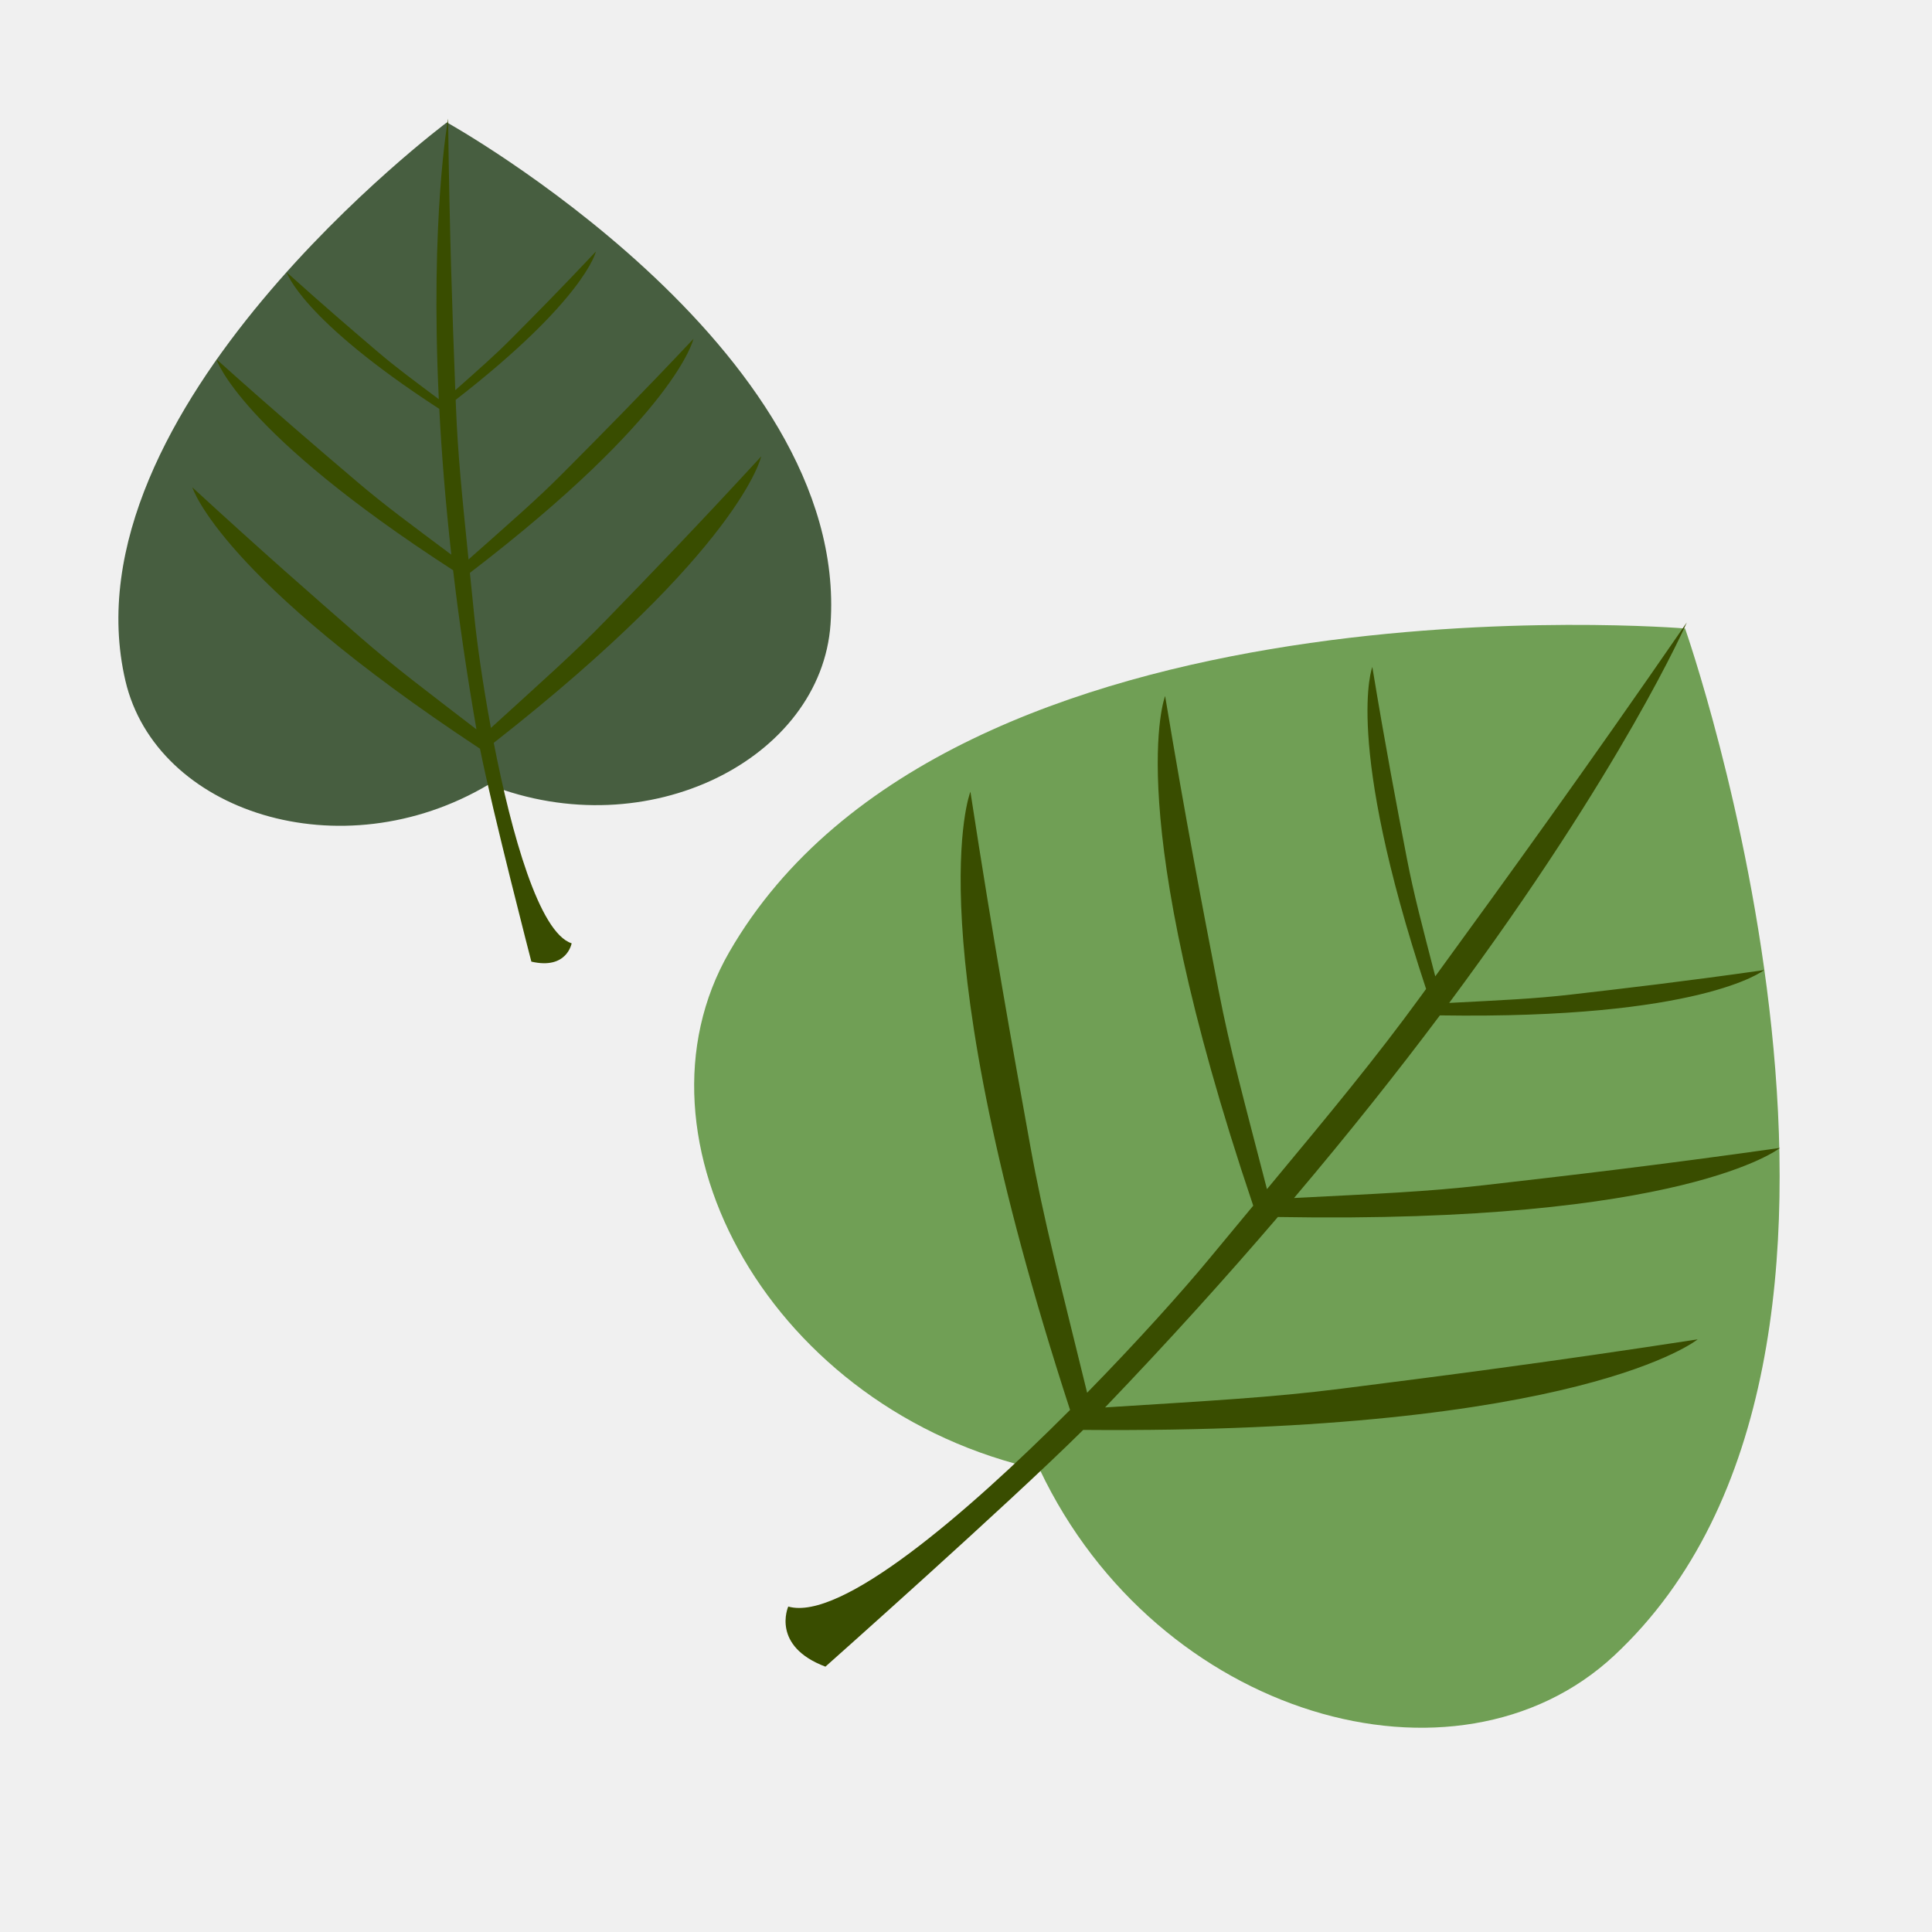
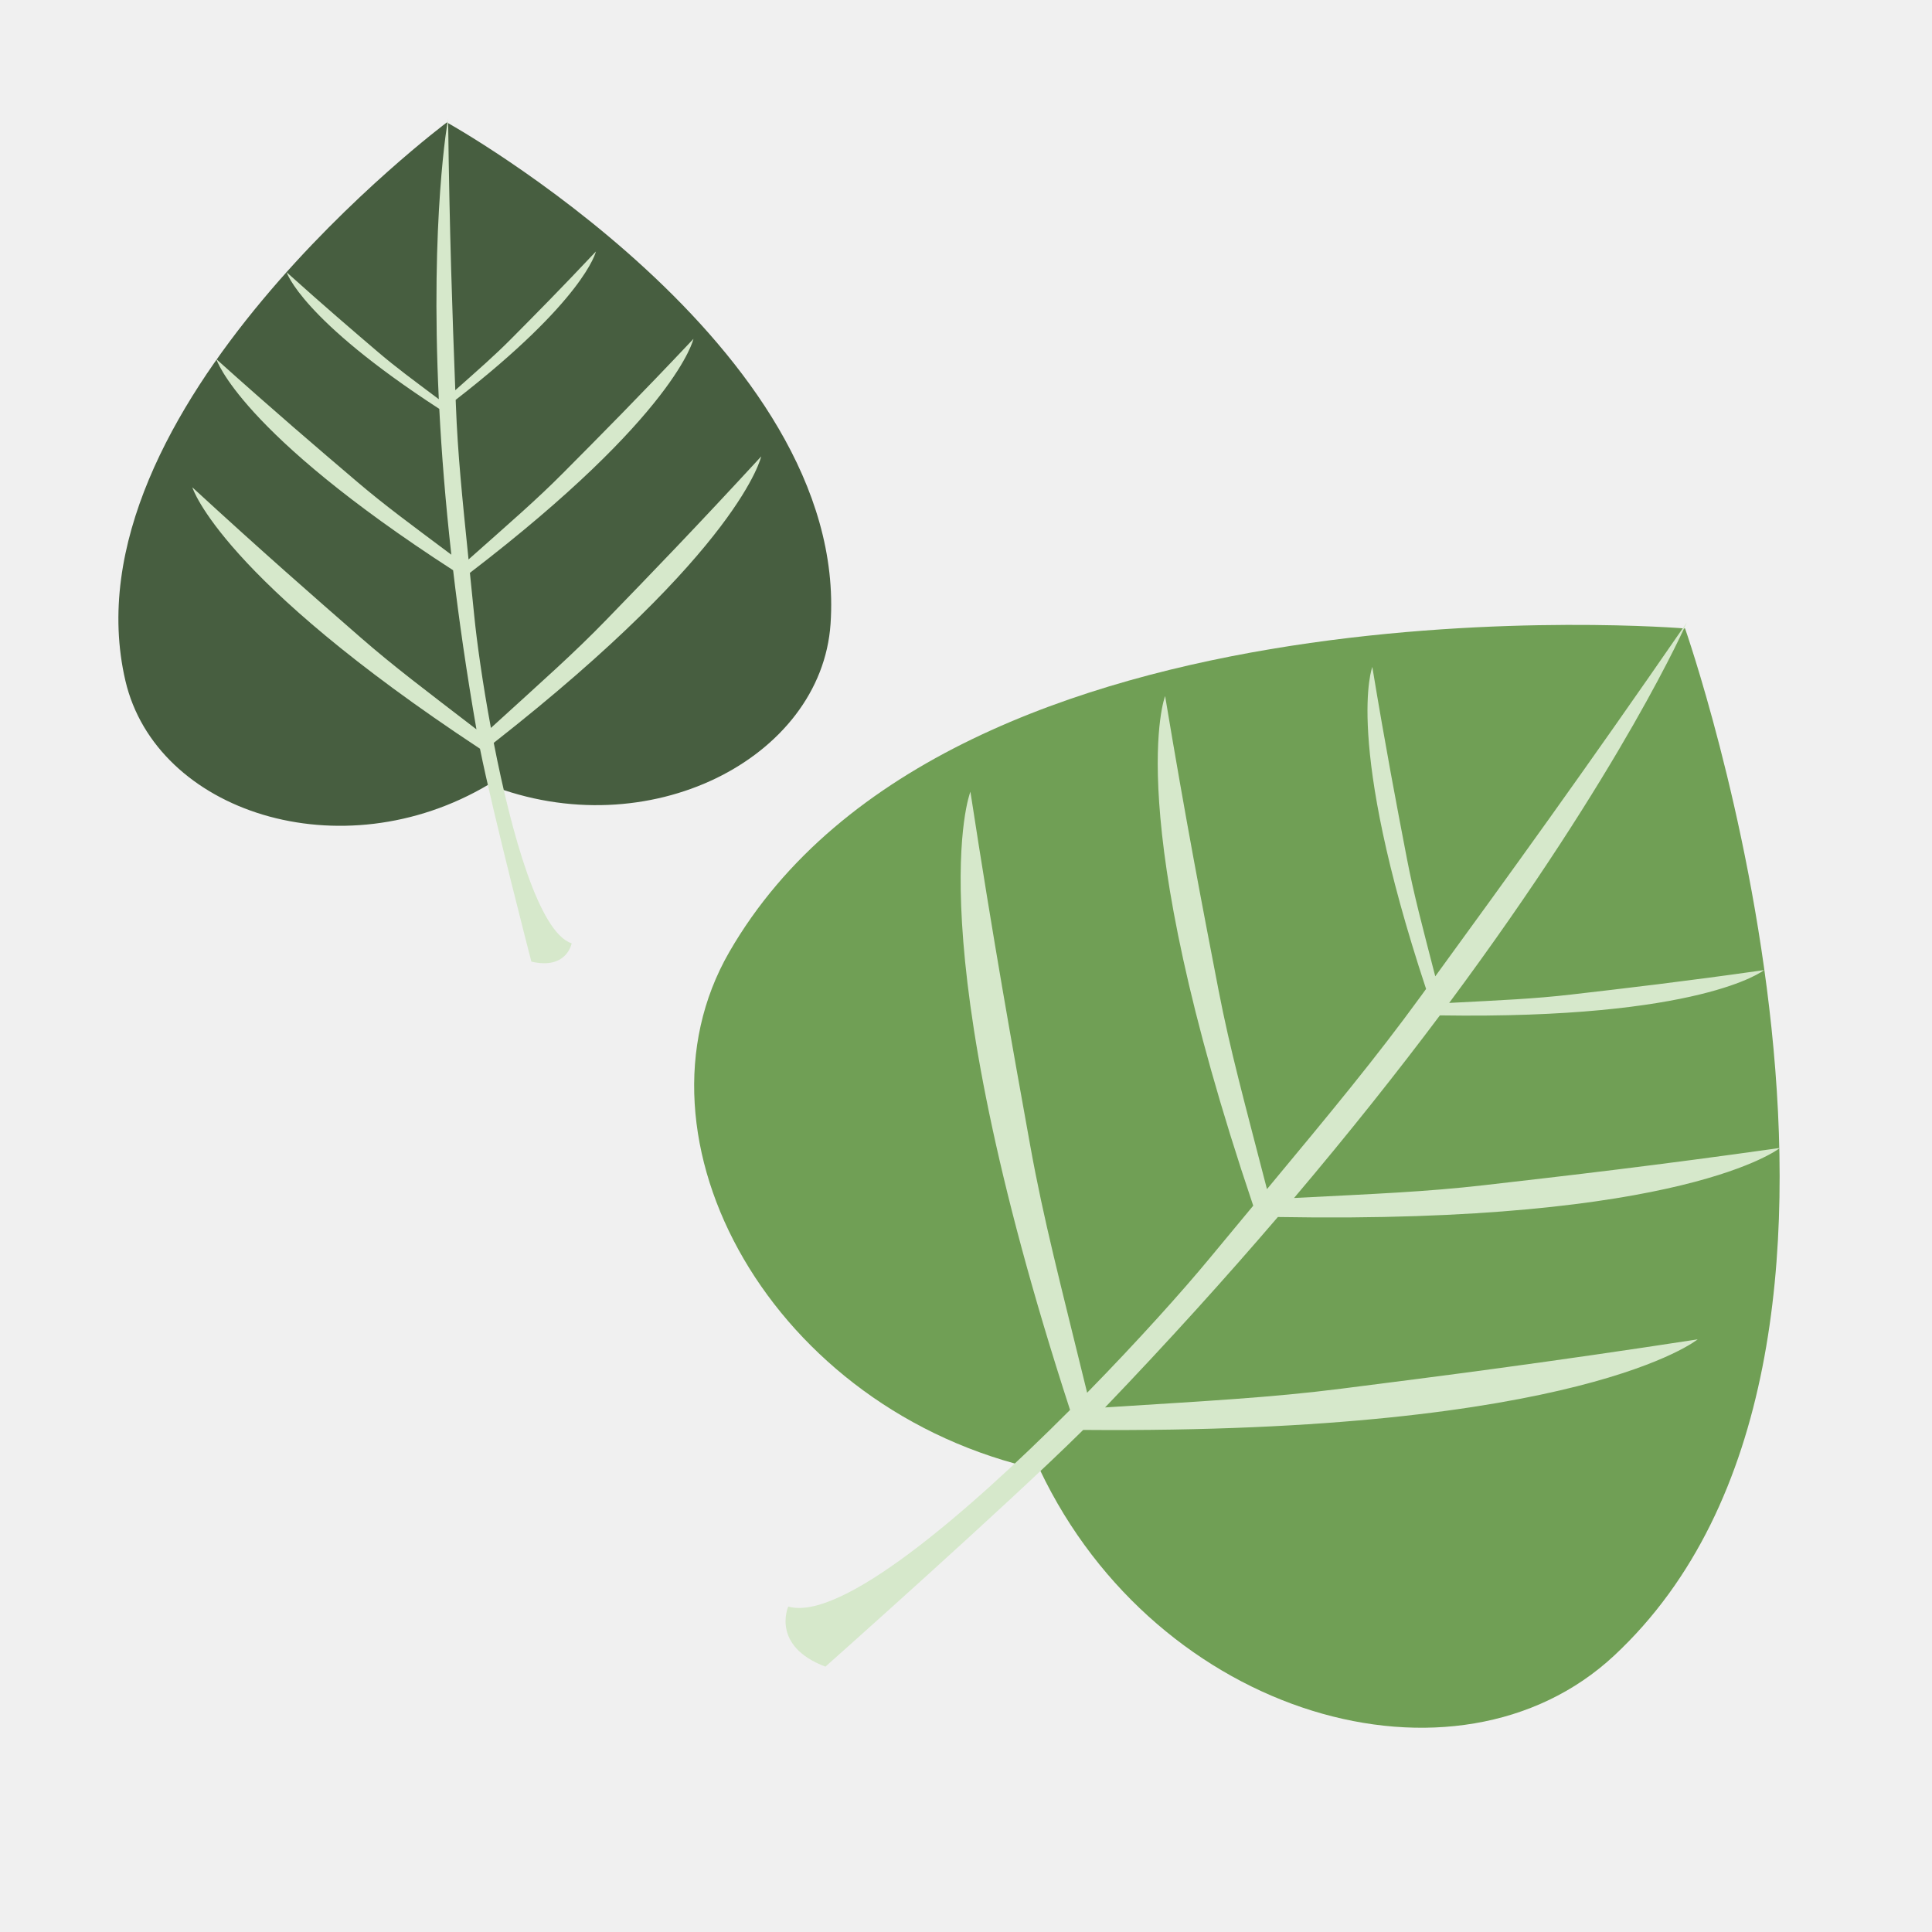
<svg xmlns="http://www.w3.org/2000/svg" width="64" height="64" viewBox="0 0 64 64" fill="none">
-   <g clip-path="url(#clip0_955_6134)">
+   <g clip-path="url(#clip0_972_60644)">
    <path d="M55.82 20.819C55.82 20.819 31.506 18.786 24.156 31.541C20.591 37.729 25.575 46.743 34.446 48.687C38.342 56.891 48.248 59.712 53.472 54.843C64.24 44.806 55.82 20.819 55.82 20.819Z" fill="#709F55" />
-     <path d="M55.878 20.619C55.878 20.619 53.776 25.454 48.006 33.223C49.752 33.132 50.825 33.087 52.051 32.945C53.868 32.735 55.744 32.518 58.437 32.136C58.401 32.164 56.339 33.768 47.698 33.636C46.302 35.498 44.698 37.523 42.867 39.685C45.585 39.546 47.245 39.48 49.142 39.263C51.938 38.943 54.823 38.611 58.964 38.027C58.944 38.043 55.795 40.551 42.331 40.315C40.62 42.312 38.717 44.421 36.607 46.623C40.049 46.403 42.092 46.299 44.44 46.001C47.798 45.575 51.263 45.132 56.238 44.368C56.238 44.368 52.394 47.505 35.882 47.368C33.394 49.835 27.372 55.184 27.343 55.21C25.544 54.529 26.102 53.243 26.112 53.219C27.846 53.715 31.981 50.181 35.447 46.706C30.326 30.962 32.124 26.282 32.146 26.226C32.911 31.201 33.53 34.638 34.131 37.969C34.572 40.413 35.117 42.474 36.013 46.136C37.699 44.413 39.178 42.762 40.068 41.685C40.584 41.06 41.065 40.481 41.515 39.94C37.099 26.861 38.596 23.057 38.596 23.057C39.282 27.182 39.831 30.033 40.365 32.796C40.749 34.783 41.214 36.465 41.97 39.392C44.106 36.821 45.559 35.07 47.075 32.989C47.131 32.913 47.185 32.836 47.241 32.76C44.509 24.509 45.46 22.094 45.46 22.094C45.903 24.777 46.258 26.632 46.603 28.429C46.835 29.633 47.112 30.666 47.545 32.342C49.941 29.051 52.46 25.576 55.878 20.619Z" fill="#394D00" />
+     <path d="M55.878 20.619C55.878 20.619 53.776 25.454 48.006 33.223C49.752 33.132 50.825 33.087 52.051 32.945C53.868 32.735 55.744 32.518 58.437 32.136C58.401 32.164 56.339 33.768 47.698 33.636C46.302 35.498 44.698 37.523 42.867 39.685C45.585 39.546 47.245 39.48 49.142 39.263C51.938 38.943 54.823 38.611 58.964 38.027C58.944 38.043 55.795 40.551 42.331 40.315C40.62 42.312 38.717 44.421 36.607 46.623C40.049 46.403 42.092 46.299 44.44 46.001C47.798 45.575 51.263 45.132 56.238 44.368C56.238 44.368 52.394 47.505 35.882 47.368C33.394 49.835 27.372 55.184 27.343 55.21C25.544 54.529 26.102 53.243 26.112 53.219C27.846 53.715 31.981 50.181 35.447 46.706C30.326 30.962 32.124 26.282 32.146 26.226C32.911 31.201 33.53 34.638 34.131 37.969C34.572 40.413 35.117 42.474 36.013 46.136C37.699 44.413 39.178 42.762 40.068 41.685C40.584 41.06 41.065 40.481 41.515 39.94C37.099 26.861 38.596 23.057 38.596 23.057C39.282 27.182 39.831 30.033 40.365 32.796C40.749 34.783 41.214 36.465 41.97 39.392C44.106 36.821 45.559 35.07 47.075 32.989C47.131 32.913 47.185 32.836 47.241 32.76C44.509 24.509 45.46 22.094 45.46 22.094C45.903 24.777 46.258 26.632 46.603 28.429C46.835 29.633 47.112 30.666 47.545 32.342C49.941 29.051 52.46 25.576 55.878 20.619Z" fill="#D6E8CB" />
    <path d="M14.803 4.055C14.803 4.055 28.144 11.48 27.513 20.67C27.207 25.128 21.473 28.073 16.186 25.989C11.3 28.892 5.17 26.902 4.154 22.55C2.062 13.579 14.803 4.055 14.803 4.055Z" fill="#475E40" />
-     <path d="M14.844 3.93C14.89 7.697 14.985 10.38 15.082 12.926C15.892 12.206 16.396 11.767 16.936 11.222C17.743 10.409 18.575 9.569 19.741 8.33C19.735 8.356 19.356 9.94 15.095 13.246C15.097 13.306 15.099 13.367 15.102 13.427C15.163 15.036 15.309 16.453 15.521 18.533C16.934 17.277 17.762 16.566 18.654 15.668C19.896 14.419 21.176 13.129 22.972 11.225C22.972 11.225 22.421 13.723 15.566 18.977C15.611 19.415 15.659 19.883 15.709 20.388C15.795 21.258 15.987 22.631 16.262 24.114C18.005 22.525 19.007 21.645 20.089 20.528C21.563 19.008 23.083 17.437 25.216 15.119C25.216 15.119 24.559 18.176 16.356 24.608C16.945 27.623 17.861 30.901 18.936 31.248C18.936 31.248 18.785 32.131 17.602 31.855C17.602 31.855 16.333 26.957 15.9 24.802C7.322 19.145 6.381 16.176 6.371 16.143C8.689 18.275 10.335 19.713 11.931 21.105C13.047 22.079 14.072 22.846 15.783 24.161C15.456 22.282 15.202 20.523 15.01 18.89C7.91 14.3 7.167 11.898 7.167 11.898C9.115 13.645 10.497 14.825 11.838 15.966C12.748 16.741 13.588 17.355 14.951 18.375C14.754 16.612 14.627 15 14.552 13.545C9.977 10.574 9.496 9.02 9.496 9.02C10.762 10.158 11.66 10.926 12.531 11.669C13.118 12.17 13.661 12.567 14.536 13.224C14.25 7.208 14.837 3.965 14.844 3.93Z" fill="#394D00" />
+     <path d="M14.844 3.93C14.89 7.697 14.985 10.38 15.082 12.926C15.892 12.206 16.396 11.767 16.936 11.222C17.743 10.409 18.575 9.569 19.741 8.33C19.735 8.356 19.356 9.94 15.095 13.246C15.097 13.306 15.099 13.367 15.102 13.427C15.163 15.036 15.309 16.453 15.521 18.533C16.934 17.277 17.762 16.566 18.654 15.668C19.896 14.419 21.176 13.129 22.972 11.225C22.972 11.225 22.421 13.723 15.566 18.977C15.611 19.415 15.659 19.883 15.709 20.388C15.795 21.258 15.987 22.631 16.262 24.114C18.005 22.525 19.007 21.645 20.089 20.528C21.563 19.008 23.083 17.437 25.216 15.119C25.216 15.119 24.559 18.176 16.356 24.608C16.945 27.623 17.861 30.901 18.936 31.248C18.936 31.248 18.785 32.131 17.602 31.855C17.602 31.855 16.333 26.957 15.9 24.802C7.322 19.145 6.381 16.176 6.371 16.143C8.689 18.275 10.335 19.713 11.931 21.105C13.047 22.079 14.072 22.846 15.783 24.161C15.456 22.282 15.202 20.523 15.01 18.89C7.91 14.3 7.167 11.898 7.167 11.898C9.115 13.645 10.497 14.825 11.838 15.966C12.748 16.741 13.588 17.355 14.951 18.375C14.754 16.612 14.627 15 14.552 13.545C9.977 10.574 9.496 9.02 9.496 9.02C10.762 10.158 11.66 10.926 12.531 11.669C13.118 12.17 13.661 12.567 14.536 13.224C14.25 7.208 14.837 3.965 14.844 3.93Z" fill="#D6E8CB" />
  </g>
  <defs>
-     <clipPath id="clip0_955_6134">
+     <clipPath id="clip0_972_60644">
      <rect width="64" height="64" fill="white" />
    </clipPath>
  </defs>
</svg>
